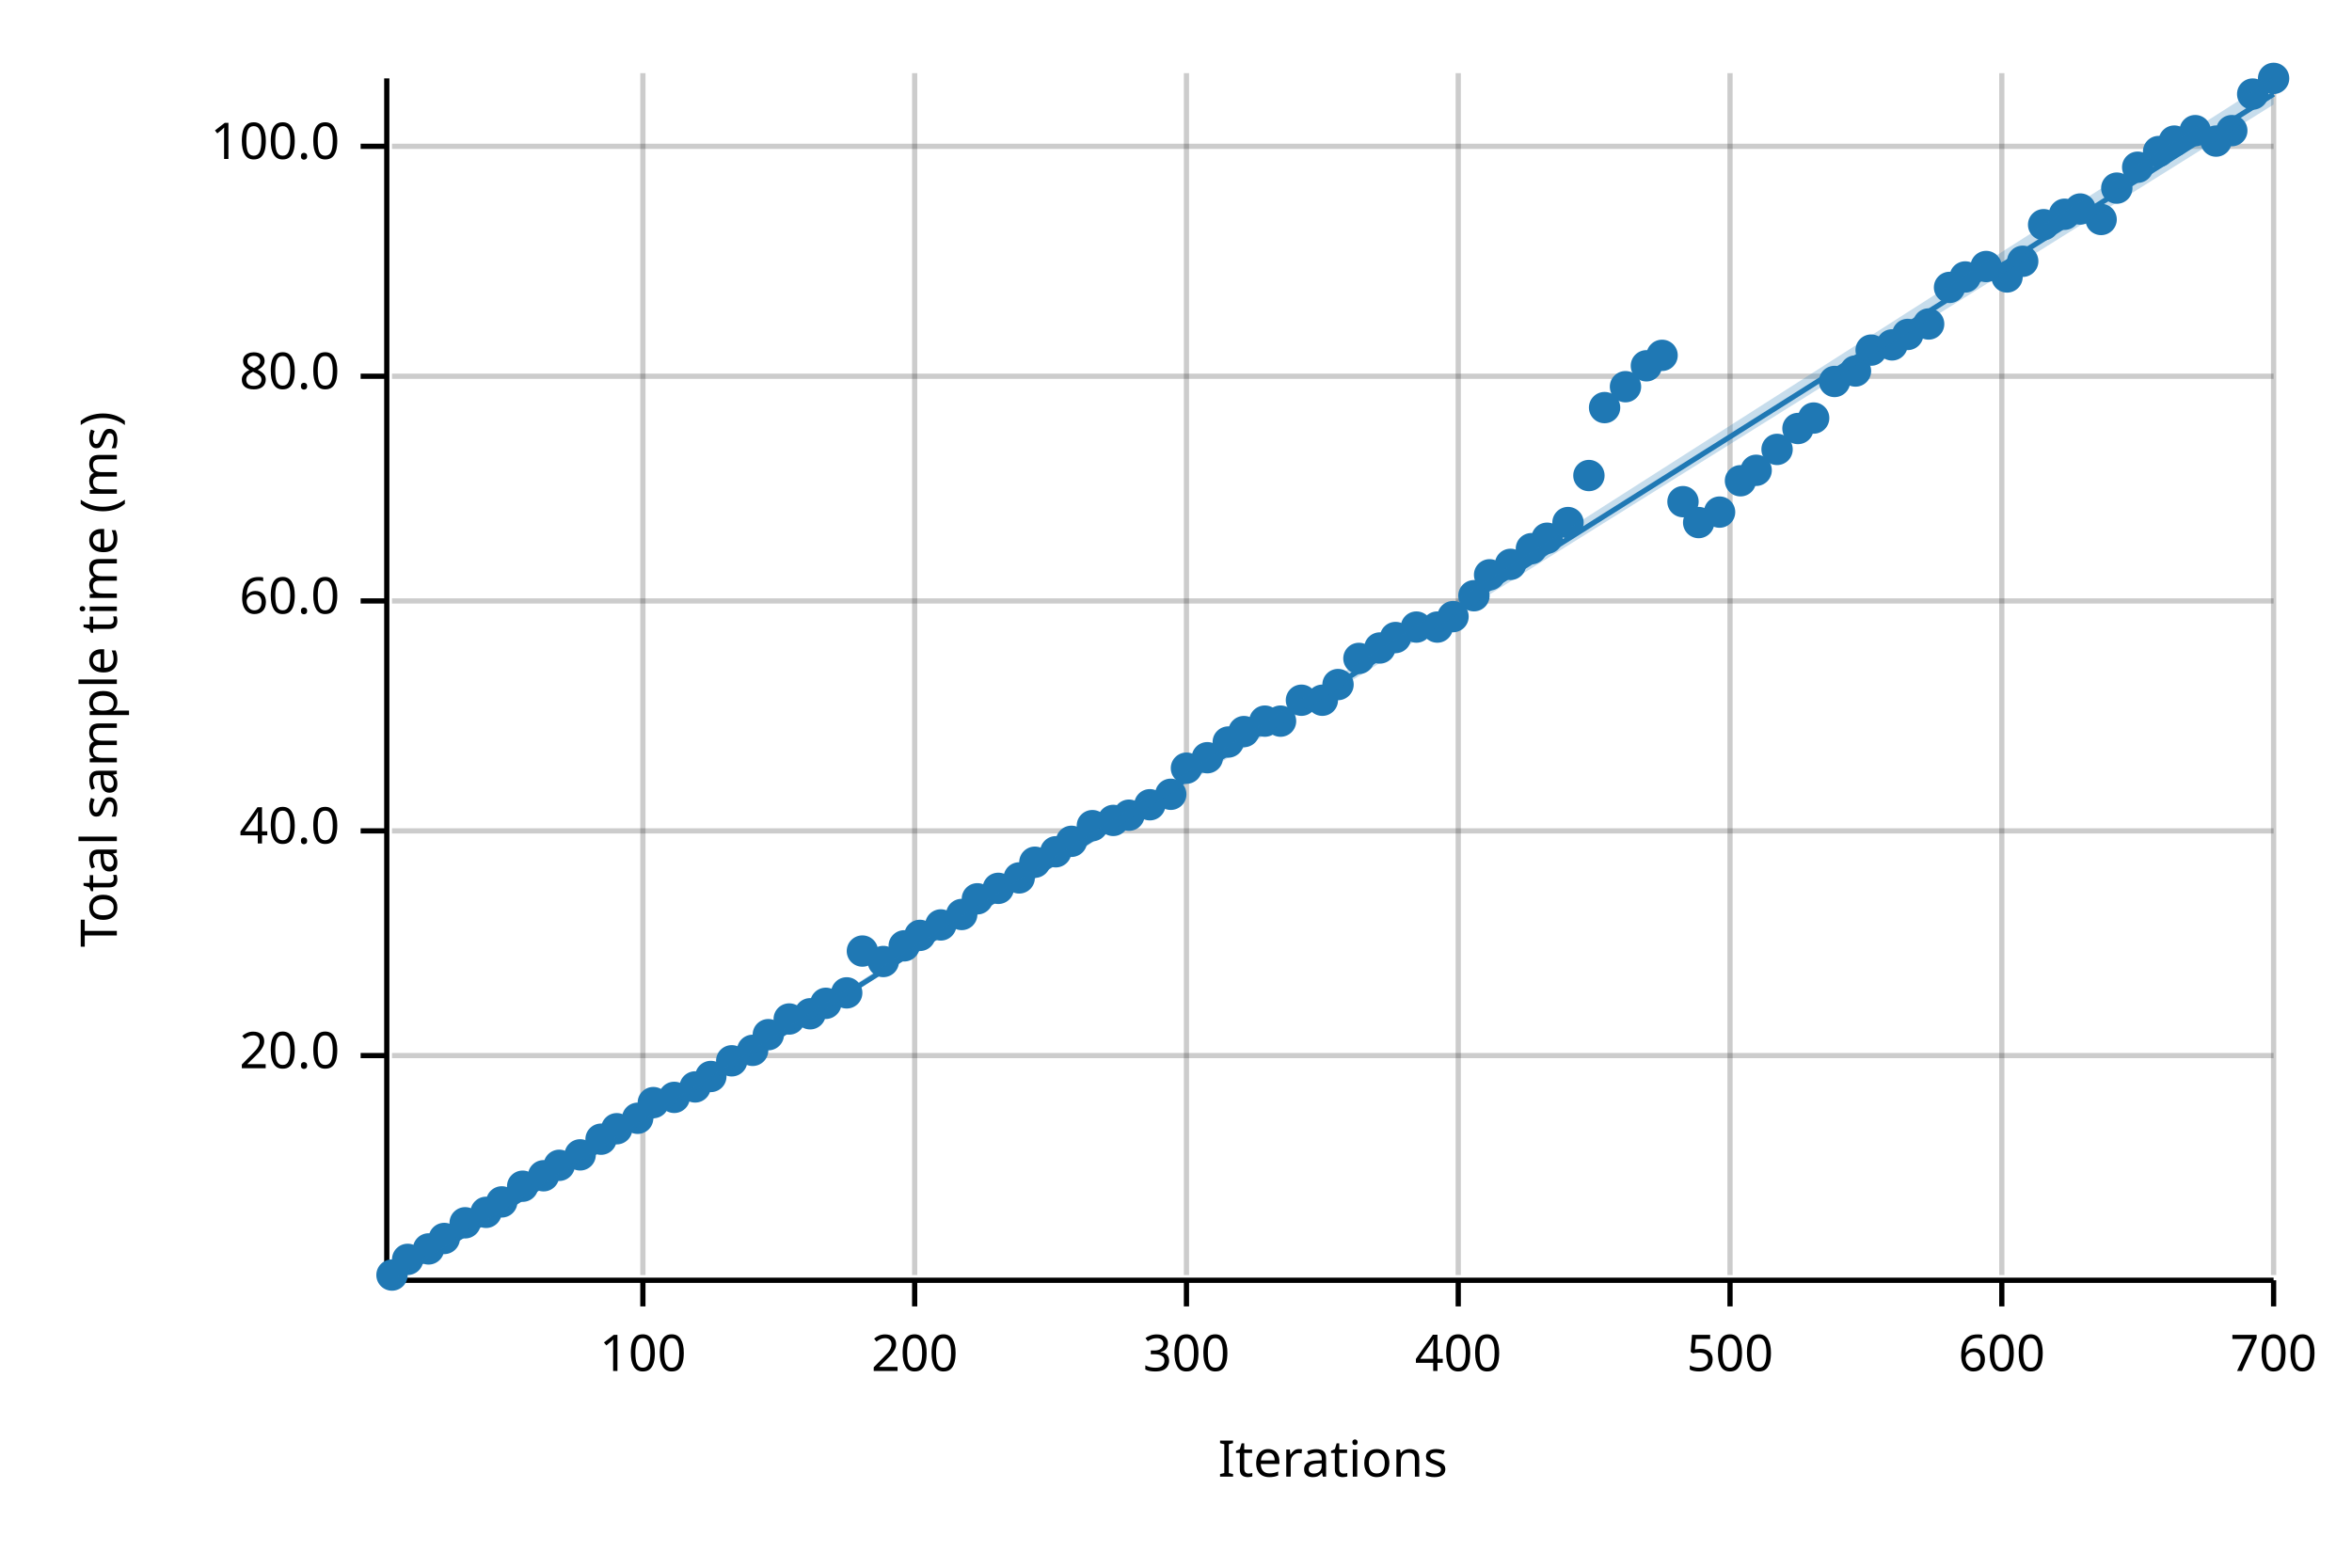
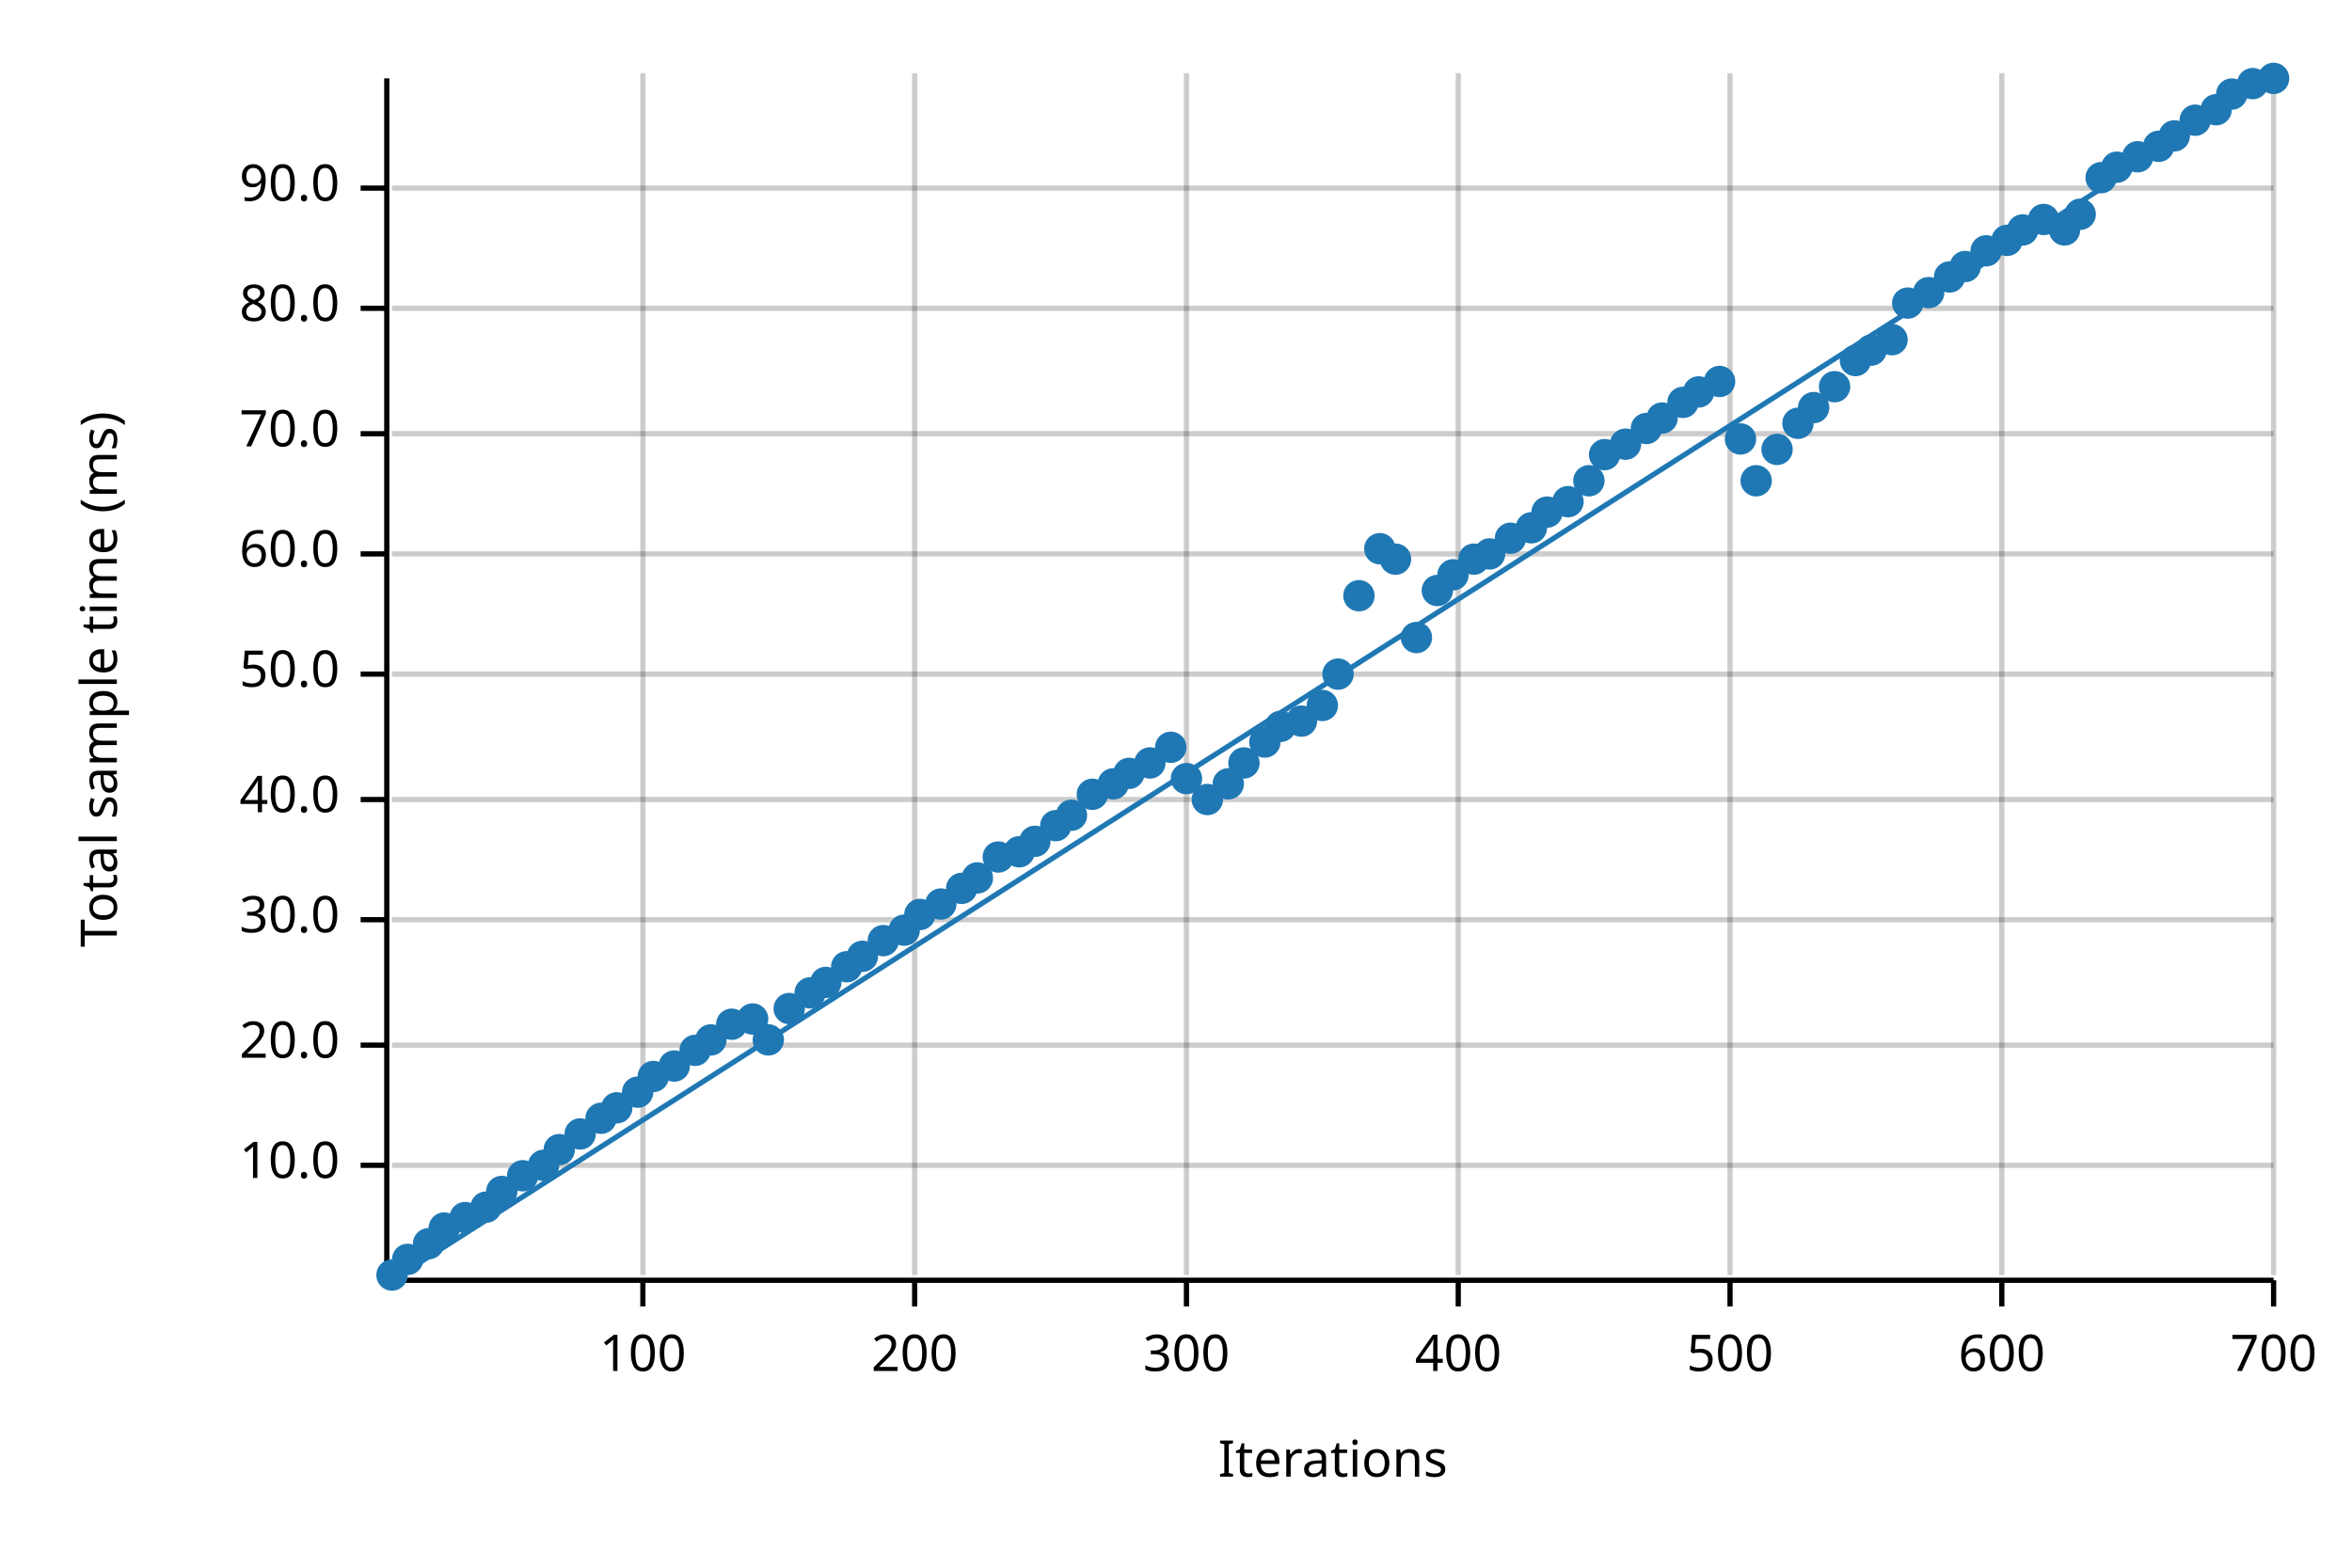
<svg xmlns="http://www.w3.org/2000/svg" width="450" height="300" viewBox="0 0 450 300">
  <text x="15" y="130" dy="0.76em" text-anchor="middle" font-family="sans-serif" font-size="9.677" opacity="1" fill="#000000" transform="rotate(270, 15, 130)">
Total sample time (ms)
</text>
  <text x="255" y="285" dy="-0.5ex" text-anchor="middle" font-family="sans-serif" font-size="9.677" opacity="1" fill="#000000">
Iterations
</text>
  <line opacity="0.2" stroke="#000000" stroke-width="1" x1="123" y1="244" x2="123" y2="14" />
  <line opacity="0.2" stroke="#000000" stroke-width="1" x1="175" y1="244" x2="175" y2="14" />
  <line opacity="0.2" stroke="#000000" stroke-width="1" x1="227" y1="244" x2="227" y2="14" />
  <line opacity="0.2" stroke="#000000" stroke-width="1" x1="279" y1="244" x2="279" y2="14" />
  <line opacity="0.2" stroke="#000000" stroke-width="1" x1="331" y1="244" x2="331" y2="14" />
  <line opacity="0.2" stroke="#000000" stroke-width="1" x1="383" y1="244" x2="383" y2="14" />
  <line opacity="0.2" stroke="#000000" stroke-width="1" x1="435" y1="244" x2="435" y2="14" />
-   <line opacity="0.2" stroke="#000000" stroke-width="1" x1="75" y1="202" x2="435" y2="202" />
-   <line opacity="0.2" stroke="#000000" stroke-width="1" x1="75" y1="159" x2="435" y2="159" />
-   <line opacity="0.2" stroke="#000000" stroke-width="1" x1="75" y1="115" x2="435" y2="115" />
-   <line opacity="0.2" stroke="#000000" stroke-width="1" x1="75" y1="72" x2="435" y2="72" />
-   <line opacity="0.2" stroke="#000000" stroke-width="1" x1="75" y1="28" x2="435" y2="28" />
+   <line opacity="0.2" stroke="#000000" stroke-width="1" x1="75" y1="223" x2="435" y2="223" />
+   <line opacity="0.2" stroke="#000000" stroke-width="1" x1="75" y1="200" x2="435" y2="200" />
+   <line opacity="0.2" stroke="#000000" stroke-width="1" x1="75" y1="176" x2="435" y2="176" />
+   <line opacity="0.2" stroke="#000000" stroke-width="1" x1="75" y1="153" x2="435" y2="153" />
+   <line opacity="0.2" stroke="#000000" stroke-width="1" x1="75" y1="129" x2="435" y2="129" />
+   <line opacity="0.2" stroke="#000000" stroke-width="1" x1="75" y1="106" x2="435" y2="106" />
+   <line opacity="0.2" stroke="#000000" stroke-width="1" x1="75" y1="83" x2="435" y2="83" />
+   <line opacity="0.2" stroke="#000000" stroke-width="1" x1="75" y1="59" x2="435" y2="59" />
+   <line opacity="0.2" stroke="#000000" stroke-width="1" x1="75" y1="36" x2="435" y2="36" />
  <polyline fill="none" opacity="1" stroke="#000000" stroke-width="1" points="74,15 74,245 " />
-   <text x="65" y="202" dy="0.5ex" text-anchor="end" font-family="sans-serif" font-size="9.677" opacity="1" fill="#000000">
+   <text x="65" y="223" dy="0.5ex" text-anchor="end" font-family="sans-serif" font-size="9.677" opacity="1" fill="#000000">
+ 10.0
+ </text>
+   <polyline fill="none" opacity="1" stroke="#000000" stroke-width="1" points="69,223 74,223 " />
+   <text x="65" y="200" dy="0.5ex" text-anchor="end" font-family="sans-serif" font-size="9.677" opacity="1" fill="#000000">
20.0
</text>
-   <polyline fill="none" opacity="1" stroke="#000000" stroke-width="1" points="69,202 74,202 " />
-   <text x="65" y="159" dy="0.5ex" text-anchor="end" font-family="sans-serif" font-size="9.677" opacity="1" fill="#000000">
+   <polyline fill="none" opacity="1" stroke="#000000" stroke-width="1" points="69,200 74,200 " />
+   <text x="65" y="176" dy="0.5ex" text-anchor="end" font-family="sans-serif" font-size="9.677" opacity="1" fill="#000000">
+ 30.0
+ </text>
+   <polyline fill="none" opacity="1" stroke="#000000" stroke-width="1" points="69,176 74,176 " />
+   <text x="65" y="153" dy="0.5ex" text-anchor="end" font-family="sans-serif" font-size="9.677" opacity="1" fill="#000000">
40.0
</text>
-   <polyline fill="none" opacity="1" stroke="#000000" stroke-width="1" points="69,159 74,159 " />
-   <text x="65" y="115" dy="0.5ex" text-anchor="end" font-family="sans-serif" font-size="9.677" opacity="1" fill="#000000">
+   <polyline fill="none" opacity="1" stroke="#000000" stroke-width="1" points="69,153 74,153 " />
+   <text x="65" y="129" dy="0.5ex" text-anchor="end" font-family="sans-serif" font-size="9.677" opacity="1" fill="#000000">
+ 50.0
+ </text>
+   <polyline fill="none" opacity="1" stroke="#000000" stroke-width="1" points="69,129 74,129 " />
+   <text x="65" y="106" dy="0.5ex" text-anchor="end" font-family="sans-serif" font-size="9.677" opacity="1" fill="#000000">
60.0
</text>
-   <polyline fill="none" opacity="1" stroke="#000000" stroke-width="1" points="69,115 74,115 " />
-   <text x="65" y="72" dy="0.5ex" text-anchor="end" font-family="sans-serif" font-size="9.677" opacity="1" fill="#000000">
+   <polyline fill="none" opacity="1" stroke="#000000" stroke-width="1" points="69,106 74,106 " />
+   <text x="65" y="83" dy="0.5ex" text-anchor="end" font-family="sans-serif" font-size="9.677" opacity="1" fill="#000000">
+ 70.0
+ </text>
+   <polyline fill="none" opacity="1" stroke="#000000" stroke-width="1" points="69,83 74,83 " />
+   <text x="65" y="59" dy="0.5ex" text-anchor="end" font-family="sans-serif" font-size="9.677" opacity="1" fill="#000000">
80.0
</text>
-   <polyline fill="none" opacity="1" stroke="#000000" stroke-width="1" points="69,72 74,72 " />
-   <text x="65" y="28" dy="0.5ex" text-anchor="end" font-family="sans-serif" font-size="9.677" opacity="1" fill="#000000">
- 100.0
+   <polyline fill="none" opacity="1" stroke="#000000" stroke-width="1" points="69,59 74,59 " />
+   <text x="65" y="36" dy="0.5ex" text-anchor="end" font-family="sans-serif" font-size="9.677" opacity="1" fill="#000000">
+ 90.0
</text>
-   <polyline fill="none" opacity="1" stroke="#000000" stroke-width="1" points="69,28 74,28 " />
+   <polyline fill="none" opacity="1" stroke="#000000" stroke-width="1" points="69,36 74,36 " />
  <polyline fill="none" opacity="1" stroke="#000000" stroke-width="1" points="75,245 435,245 " />
  <text x="123" y="255" dy="0.76em" text-anchor="middle" font-family="sans-serif" font-size="9.677" opacity="1" fill="#000000">
100
</text>
  <polyline fill="none" opacity="1" stroke="#000000" stroke-width="1" points="123,245 123,250 " />
  <text x="175" y="255" dy="0.76em" text-anchor="middle" font-family="sans-serif" font-size="9.677" opacity="1" fill="#000000">
200
</text>
  <polyline fill="none" opacity="1" stroke="#000000" stroke-width="1" points="175,245 175,250 " />
  <text x="227" y="255" dy="0.76em" text-anchor="middle" font-family="sans-serif" font-size="9.677" opacity="1" fill="#000000">
300
</text>
  <polyline fill="none" opacity="1" stroke="#000000" stroke-width="1" points="227,245 227,250 " />
  <text x="279" y="255" dy="0.76em" text-anchor="middle" font-family="sans-serif" font-size="9.677" opacity="1" fill="#000000">
400
</text>
  <polyline fill="none" opacity="1" stroke="#000000" stroke-width="1" points="279,245 279,250 " />
  <text x="331" y="255" dy="0.76em" text-anchor="middle" font-family="sans-serif" font-size="9.677" opacity="1" fill="#000000">
500
</text>
  <polyline fill="none" opacity="1" stroke="#000000" stroke-width="1" points="331,245 331,250 " />
  <text x="383" y="255" dy="0.76em" text-anchor="middle" font-family="sans-serif" font-size="9.677" opacity="1" fill="#000000">
600
</text>
  <polyline fill="none" opacity="1" stroke="#000000" stroke-width="1" points="383,245 383,250 " />
  <text x="435" y="255" dy="0.76em" text-anchor="middle" font-family="sans-serif" font-size="9.677" opacity="1" fill="#000000">
700
</text>
  <polyline fill="none" opacity="1" stroke="#000000" stroke-width="1" points="435,245 435,250 " />
  <circle cx="75" cy="244" r="3" opacity="1" fill="#1F78B4" stroke="none" />
  <circle cx="78" cy="241" r="3" opacity="1" fill="#1F78B4" stroke="none" />
-   <circle cx="82" cy="239" r="3" opacity="1" fill="#1F78B4" stroke="none" />
-   <circle cx="85" cy="237" r="3" opacity="1" fill="#1F78B4" stroke="none" />
-   <circle cx="89" cy="234" r="3" opacity="1" fill="#1F78B4" stroke="none" />
-   <circle cx="93" cy="232" r="3" opacity="1" fill="#1F78B4" stroke="none" />
-   <circle cx="96" cy="230" r="3" opacity="1" fill="#1F78B4" stroke="none" />
-   <circle cx="100" cy="227" r="3" opacity="1" fill="#1F78B4" stroke="none" />
-   <circle cx="104" cy="225" r="3" opacity="1" fill="#1F78B4" stroke="none" />
-   <circle cx="107" cy="223" r="3" opacity="1" fill="#1F78B4" stroke="none" />
-   <circle cx="111" cy="221" r="3" opacity="1" fill="#1F78B4" stroke="none" />
-   <circle cx="115" cy="218" r="3" opacity="1" fill="#1F78B4" stroke="none" />
-   <circle cx="118" cy="216" r="3" opacity="1" fill="#1F78B4" stroke="none" />
-   <circle cx="122" cy="214" r="3" opacity="1" fill="#1F78B4" stroke="none" />
-   <circle cx="125" cy="211" r="3" opacity="1" fill="#1F78B4" stroke="none" />
-   <circle cx="129" cy="210" r="3" opacity="1" fill="#1F78B4" stroke="none" />
-   <circle cx="133" cy="208" r="3" opacity="1" fill="#1F78B4" stroke="none" />
-   <circle cx="136" cy="206" r="3" opacity="1" fill="#1F78B4" stroke="none" />
-   <circle cx="140" cy="203" r="3" opacity="1" fill="#1F78B4" stroke="none" />
-   <circle cx="144" cy="201" r="3" opacity="1" fill="#1F78B4" stroke="none" />
-   <circle cx="147" cy="198" r="3" opacity="1" fill="#1F78B4" stroke="none" />
-   <circle cx="151" cy="195" r="3" opacity="1" fill="#1F78B4" stroke="none" />
-   <circle cx="155" cy="194" r="3" opacity="1" fill="#1F78B4" stroke="none" />
-   <circle cx="158" cy="192" r="3" opacity="1" fill="#1F78B4" stroke="none" />
-   <circle cx="162" cy="190" r="3" opacity="1" fill="#1F78B4" stroke="none" />
-   <circle cx="165" cy="182" r="3" opacity="1" fill="#1F78B4" stroke="none" />
-   <circle cx="169" cy="184" r="3" opacity="1" fill="#1F78B4" stroke="none" />
-   <circle cx="173" cy="181" r="3" opacity="1" fill="#1F78B4" stroke="none" />
-   <circle cx="176" cy="179" r="3" opacity="1" fill="#1F78B4" stroke="none" />
-   <circle cx="180" cy="177" r="3" opacity="1" fill="#1F78B4" stroke="none" />
-   <circle cx="184" cy="175" r="3" opacity="1" fill="#1F78B4" stroke="none" />
-   <circle cx="187" cy="172" r="3" opacity="1" fill="#1F78B4" stroke="none" />
-   <circle cx="191" cy="170" r="3" opacity="1" fill="#1F78B4" stroke="none" />
-   <circle cx="195" cy="168" r="3" opacity="1" fill="#1F78B4" stroke="none" />
-   <circle cx="198" cy="165" r="3" opacity="1" fill="#1F78B4" stroke="none" />
-   <circle cx="202" cy="163" r="3" opacity="1" fill="#1F78B4" stroke="none" />
-   <circle cx="205" cy="161" r="3" opacity="1" fill="#1F78B4" stroke="none" />
-   <circle cx="209" cy="158" r="3" opacity="1" fill="#1F78B4" stroke="none" />
-   <circle cx="213" cy="157" r="3" opacity="1" fill="#1F78B4" stroke="none" />
-   <circle cx="216" cy="156" r="3" opacity="1" fill="#1F78B4" stroke="none" />
-   <circle cx="220" cy="154" r="3" opacity="1" fill="#1F78B4" stroke="none" />
-   <circle cx="224" cy="152" r="3" opacity="1" fill="#1F78B4" stroke="none" />
-   <circle cx="227" cy="147" r="3" opacity="1" fill="#1F78B4" stroke="none" />
-   <circle cx="231" cy="145" r="3" opacity="1" fill="#1F78B4" stroke="none" />
-   <circle cx="235" cy="142" r="3" opacity="1" fill="#1F78B4" stroke="none" />
-   <circle cx="238" cy="140" r="3" opacity="1" fill="#1F78B4" stroke="none" />
-   <circle cx="242" cy="138" r="3" opacity="1" fill="#1F78B4" stroke="none" />
-   <circle cx="245" cy="138" r="3" opacity="1" fill="#1F78B4" stroke="none" />
-   <circle cx="249" cy="134" r="3" opacity="1" fill="#1F78B4" stroke="none" />
-   <circle cx="253" cy="134" r="3" opacity="1" fill="#1F78B4" stroke="none" />
-   <circle cx="256" cy="131" r="3" opacity="1" fill="#1F78B4" stroke="none" />
-   <circle cx="260" cy="126" r="3" opacity="1" fill="#1F78B4" stroke="none" />
-   <circle cx="264" cy="124" r="3" opacity="1" fill="#1F78B4" stroke="none" />
-   <circle cx="267" cy="122" r="3" opacity="1" fill="#1F78B4" stroke="none" />
-   <circle cx="271" cy="120" r="3" opacity="1" fill="#1F78B4" stroke="none" />
-   <circle cx="275" cy="120" r="3" opacity="1" fill="#1F78B4" stroke="none" />
-   <circle cx="278" cy="118" r="3" opacity="1" fill="#1F78B4" stroke="none" />
-   <circle cx="282" cy="114" r="3" opacity="1" fill="#1F78B4" stroke="none" />
-   <circle cx="285" cy="110" r="3" opacity="1" fill="#1F78B4" stroke="none" />
-   <circle cx="289" cy="108" r="3" opacity="1" fill="#1F78B4" stroke="none" />
-   <circle cx="293" cy="105" r="3" opacity="1" fill="#1F78B4" stroke="none" />
-   <circle cx="296" cy="103" r="3" opacity="1" fill="#1F78B4" stroke="none" />
-   <circle cx="300" cy="100" r="3" opacity="1" fill="#1F78B4" stroke="none" />
-   <circle cx="304" cy="91" r="3" opacity="1" fill="#1F78B4" stroke="none" />
-   <circle cx="307" cy="78" r="3" opacity="1" fill="#1F78B4" stroke="none" />
-   <circle cx="311" cy="74" r="3" opacity="1" fill="#1F78B4" stroke="none" />
-   <circle cx="315" cy="70" r="3" opacity="1" fill="#1F78B4" stroke="none" />
-   <circle cx="318" cy="68" r="3" opacity="1" fill="#1F78B4" stroke="none" />
-   <circle cx="322" cy="96" r="3" opacity="1" fill="#1F78B4" stroke="none" />
-   <circle cx="325" cy="100" r="3" opacity="1" fill="#1F78B4" stroke="none" />
-   <circle cx="329" cy="98" r="3" opacity="1" fill="#1F78B4" stroke="none" />
-   <circle cx="333" cy="92" r="3" opacity="1" fill="#1F78B4" stroke="none" />
-   <circle cx="336" cy="90" r="3" opacity="1" fill="#1F78B4" stroke="none" />
+   <circle cx="82" cy="238" r="3" opacity="1" fill="#1F78B4" stroke="none" />
+   <circle cx="85" cy="235" r="3" opacity="1" fill="#1F78B4" stroke="none" />
+   <circle cx="89" cy="233" r="3" opacity="1" fill="#1F78B4" stroke="none" />
+   <circle cx="93" cy="231" r="3" opacity="1" fill="#1F78B4" stroke="none" />
+   <circle cx="96" cy="228" r="3" opacity="1" fill="#1F78B4" stroke="none" />
+   <circle cx="100" cy="225" r="3" opacity="1" fill="#1F78B4" stroke="none" />
+   <circle cx="104" cy="223" r="3" opacity="1" fill="#1F78B4" stroke="none" />
+   <circle cx="107" cy="220" r="3" opacity="1" fill="#1F78B4" stroke="none" />
+   <circle cx="111" cy="217" r="3" opacity="1" fill="#1F78B4" stroke="none" />
+   <circle cx="115" cy="214" r="3" opacity="1" fill="#1F78B4" stroke="none" />
+   <circle cx="118" cy="212" r="3" opacity="1" fill="#1F78B4" stroke="none" />
+   <circle cx="122" cy="209" r="3" opacity="1" fill="#1F78B4" stroke="none" />
+   <circle cx="125" cy="206" r="3" opacity="1" fill="#1F78B4" stroke="none" />
+   <circle cx="129" cy="204" r="3" opacity="1" fill="#1F78B4" stroke="none" />
+   <circle cx="133" cy="201" r="3" opacity="1" fill="#1F78B4" stroke="none" />
+   <circle cx="136" cy="199" r="3" opacity="1" fill="#1F78B4" stroke="none" />
+   <circle cx="140" cy="196" r="3" opacity="1" fill="#1F78B4" stroke="none" />
+   <circle cx="144" cy="195" r="3" opacity="1" fill="#1F78B4" stroke="none" />
+   <circle cx="147" cy="199" r="3" opacity="1" fill="#1F78B4" stroke="none" />
+   <circle cx="151" cy="193" r="3" opacity="1" fill="#1F78B4" stroke="none" />
+   <circle cx="155" cy="190" r="3" opacity="1" fill="#1F78B4" stroke="none" />
+   <circle cx="158" cy="188" r="3" opacity="1" fill="#1F78B4" stroke="none" />
+   <circle cx="162" cy="185" r="3" opacity="1" fill="#1F78B4" stroke="none" />
+   <circle cx="165" cy="183" r="3" opacity="1" fill="#1F78B4" stroke="none" />
+   <circle cx="169" cy="180" r="3" opacity="1" fill="#1F78B4" stroke="none" />
+   <circle cx="173" cy="178" r="3" opacity="1" fill="#1F78B4" stroke="none" />
+   <circle cx="176" cy="175" r="3" opacity="1" fill="#1F78B4" stroke="none" />
+   <circle cx="180" cy="173" r="3" opacity="1" fill="#1F78B4" stroke="none" />
+   <circle cx="184" cy="170" r="3" opacity="1" fill="#1F78B4" stroke="none" />
+   <circle cx="187" cy="168" r="3" opacity="1" fill="#1F78B4" stroke="none" />
+   <circle cx="191" cy="164" r="3" opacity="1" fill="#1F78B4" stroke="none" />
+   <circle cx="195" cy="163" r="3" opacity="1" fill="#1F78B4" stroke="none" />
+   <circle cx="198" cy="161" r="3" opacity="1" fill="#1F78B4" stroke="none" />
+   <circle cx="202" cy="158" r="3" opacity="1" fill="#1F78B4" stroke="none" />
+   <circle cx="205" cy="156" r="3" opacity="1" fill="#1F78B4" stroke="none" />
+   <circle cx="209" cy="152" r="3" opacity="1" fill="#1F78B4" stroke="none" />
+   <circle cx="213" cy="150" r="3" opacity="1" fill="#1F78B4" stroke="none" />
+   <circle cx="216" cy="148" r="3" opacity="1" fill="#1F78B4" stroke="none" />
+   <circle cx="220" cy="146" r="3" opacity="1" fill="#1F78B4" stroke="none" />
+   <circle cx="224" cy="143" r="3" opacity="1" fill="#1F78B4" stroke="none" />
+   <circle cx="227" cy="149" r="3" opacity="1" fill="#1F78B4" stroke="none" />
+   <circle cx="231" cy="153" r="3" opacity="1" fill="#1F78B4" stroke="none" />
+   <circle cx="235" cy="150" r="3" opacity="1" fill="#1F78B4" stroke="none" />
+   <circle cx="238" cy="146" r="3" opacity="1" fill="#1F78B4" stroke="none" />
+   <circle cx="242" cy="142" r="3" opacity="1" fill="#1F78B4" stroke="none" />
+   <circle cx="245" cy="139" r="3" opacity="1" fill="#1F78B4" stroke="none" />
+   <circle cx="249" cy="138" r="3" opacity="1" fill="#1F78B4" stroke="none" />
+   <circle cx="253" cy="135" r="3" opacity="1" fill="#1F78B4" stroke="none" />
+   <circle cx="256" cy="129" r="3" opacity="1" fill="#1F78B4" stroke="none" />
+   <circle cx="260" cy="114" r="3" opacity="1" fill="#1F78B4" stroke="none" />
+   <circle cx="264" cy="105" r="3" opacity="1" fill="#1F78B4" stroke="none" />
+   <circle cx="267" cy="107" r="3" opacity="1" fill="#1F78B4" stroke="none" />
+   <circle cx="271" cy="122" r="3" opacity="1" fill="#1F78B4" stroke="none" />
+   <circle cx="275" cy="113" r="3" opacity="1" fill="#1F78B4" stroke="none" />
+   <circle cx="278" cy="110" r="3" opacity="1" fill="#1F78B4" stroke="none" />
+   <circle cx="282" cy="107" r="3" opacity="1" fill="#1F78B4" stroke="none" />
+   <circle cx="285" cy="106" r="3" opacity="1" fill="#1F78B4" stroke="none" />
+   <circle cx="289" cy="103" r="3" opacity="1" fill="#1F78B4" stroke="none" />
+   <circle cx="293" cy="101" r="3" opacity="1" fill="#1F78B4" stroke="none" />
+   <circle cx="296" cy="98" r="3" opacity="1" fill="#1F78B4" stroke="none" />
+   <circle cx="300" cy="96" r="3" opacity="1" fill="#1F78B4" stroke="none" />
+   <circle cx="304" cy="92" r="3" opacity="1" fill="#1F78B4" stroke="none" />
+   <circle cx="307" cy="87" r="3" opacity="1" fill="#1F78B4" stroke="none" />
+   <circle cx="311" cy="85" r="3" opacity="1" fill="#1F78B4" stroke="none" />
+   <circle cx="315" cy="82" r="3" opacity="1" fill="#1F78B4" stroke="none" />
+   <circle cx="318" cy="80" r="3" opacity="1" fill="#1F78B4" stroke="none" />
+   <circle cx="322" cy="77" r="3" opacity="1" fill="#1F78B4" stroke="none" />
+   <circle cx="325" cy="75" r="3" opacity="1" fill="#1F78B4" stroke="none" />
+   <circle cx="329" cy="73" r="3" opacity="1" fill="#1F78B4" stroke="none" />
+   <circle cx="333" cy="84" r="3" opacity="1" fill="#1F78B4" stroke="none" />
+   <circle cx="336" cy="92" r="3" opacity="1" fill="#1F78B4" stroke="none" />
  <circle cx="340" cy="86" r="3" opacity="1" fill="#1F78B4" stroke="none" />
-   <circle cx="344" cy="82" r="3" opacity="1" fill="#1F78B4" stroke="none" />
-   <circle cx="347" cy="80" r="3" opacity="1" fill="#1F78B4" stroke="none" />
-   <circle cx="351" cy="73" r="3" opacity="1" fill="#1F78B4" stroke="none" />
-   <circle cx="355" cy="71" r="3" opacity="1" fill="#1F78B4" stroke="none" />
+   <circle cx="344" cy="81" r="3" opacity="1" fill="#1F78B4" stroke="none" />
+   <circle cx="347" cy="78" r="3" opacity="1" fill="#1F78B4" stroke="none" />
+   <circle cx="351" cy="74" r="3" opacity="1" fill="#1F78B4" stroke="none" />
+   <circle cx="355" cy="69" r="3" opacity="1" fill="#1F78B4" stroke="none" />
  <circle cx="358" cy="67" r="3" opacity="1" fill="#1F78B4" stroke="none" />
-   <circle cx="362" cy="66" r="3" opacity="1" fill="#1F78B4" stroke="none" />
-   <circle cx="365" cy="64" r="3" opacity="1" fill="#1F78B4" stroke="none" />
-   <circle cx="369" cy="62" r="3" opacity="1" fill="#1F78B4" stroke="none" />
-   <circle cx="373" cy="55" r="3" opacity="1" fill="#1F78B4" stroke="none" />
-   <circle cx="376" cy="53" r="3" opacity="1" fill="#1F78B4" stroke="none" />
-   <circle cx="380" cy="51" r="3" opacity="1" fill="#1F78B4" stroke="none" />
-   <circle cx="384" cy="53" r="3" opacity="1" fill="#1F78B4" stroke="none" />
-   <circle cx="387" cy="50" r="3" opacity="1" fill="#1F78B4" stroke="none" />
-   <circle cx="391" cy="43" r="3" opacity="1" fill="#1F78B4" stroke="none" />
-   <circle cx="395" cy="41" r="3" opacity="1" fill="#1F78B4" stroke="none" />
-   <circle cx="398" cy="40" r="3" opacity="1" fill="#1F78B4" stroke="none" />
-   <circle cx="402" cy="42" r="3" opacity="1" fill="#1F78B4" stroke="none" />
-   <circle cx="405" cy="36" r="3" opacity="1" fill="#1F78B4" stroke="none" />
-   <circle cx="409" cy="32" r="3" opacity="1" fill="#1F78B4" stroke="none" />
-   <circle cx="413" cy="29" r="3" opacity="1" fill="#1F78B4" stroke="none" />
-   <circle cx="416" cy="27" r="3" opacity="1" fill="#1F78B4" stroke="none" />
-   <circle cx="420" cy="25" r="3" opacity="1" fill="#1F78B4" stroke="none" />
-   <circle cx="424" cy="27" r="3" opacity="1" fill="#1F78B4" stroke="none" />
-   <circle cx="427" cy="25" r="3" opacity="1" fill="#1F78B4" stroke="none" />
-   <circle cx="431" cy="18" r="3" opacity="1" fill="#1F78B4" stroke="none" />
+   <circle cx="362" cy="65" r="3" opacity="1" fill="#1F78B4" stroke="none" />
+   <circle cx="365" cy="58" r="3" opacity="1" fill="#1F78B4" stroke="none" />
+   <circle cx="369" cy="56" r="3" opacity="1" fill="#1F78B4" stroke="none" />
+   <circle cx="373" cy="53" r="3" opacity="1" fill="#1F78B4" stroke="none" />
+   <circle cx="376" cy="51" r="3" opacity="1" fill="#1F78B4" stroke="none" />
+   <circle cx="380" cy="48" r="3" opacity="1" fill="#1F78B4" stroke="none" />
+   <circle cx="384" cy="46" r="3" opacity="1" fill="#1F78B4" stroke="none" />
+   <circle cx="387" cy="44" r="3" opacity="1" fill="#1F78B4" stroke="none" />
+   <circle cx="391" cy="42" r="3" opacity="1" fill="#1F78B4" stroke="none" />
+   <circle cx="395" cy="44" r="3" opacity="1" fill="#1F78B4" stroke="none" />
+   <circle cx="398" cy="41" r="3" opacity="1" fill="#1F78B4" stroke="none" />
+   <circle cx="402" cy="34" r="3" opacity="1" fill="#1F78B4" stroke="none" />
+   <circle cx="405" cy="32" r="3" opacity="1" fill="#1F78B4" stroke="none" />
+   <circle cx="409" cy="30" r="3" opacity="1" fill="#1F78B4" stroke="none" />
+   <circle cx="413" cy="28" r="3" opacity="1" fill="#1F78B4" stroke="none" />
+   <circle cx="416" cy="26" r="3" opacity="1" fill="#1F78B4" stroke="none" />
+   <circle cx="420" cy="23" r="3" opacity="1" fill="#1F78B4" stroke="none" />
+   <circle cx="424" cy="21" r="3" opacity="1" fill="#1F78B4" stroke="none" />
+   <circle cx="427" cy="18" r="3" opacity="1" fill="#1F78B4" stroke="none" />
+   <circle cx="431" cy="16" r="3" opacity="1" fill="#1F78B4" stroke="none" />
  <circle cx="435" cy="15" r="3" opacity="1" fill="#1F78B4" stroke="none" />
-   <polyline fill="none" opacity="1" stroke="#1F78B4" stroke-width="1" points="75,245 435,18 " />
-   <polygon opacity="0.25" fill="#1F78B4" points="75,245 435,20 435,15 " />
+   <polyline fill="none" opacity="1" stroke="#1F78B4" stroke-width="1" points="75,245 435,15 " />
+   <polygon opacity="0.25" fill="#1F78B4" points="75,245 435,15 435,15 " />
</svg>
